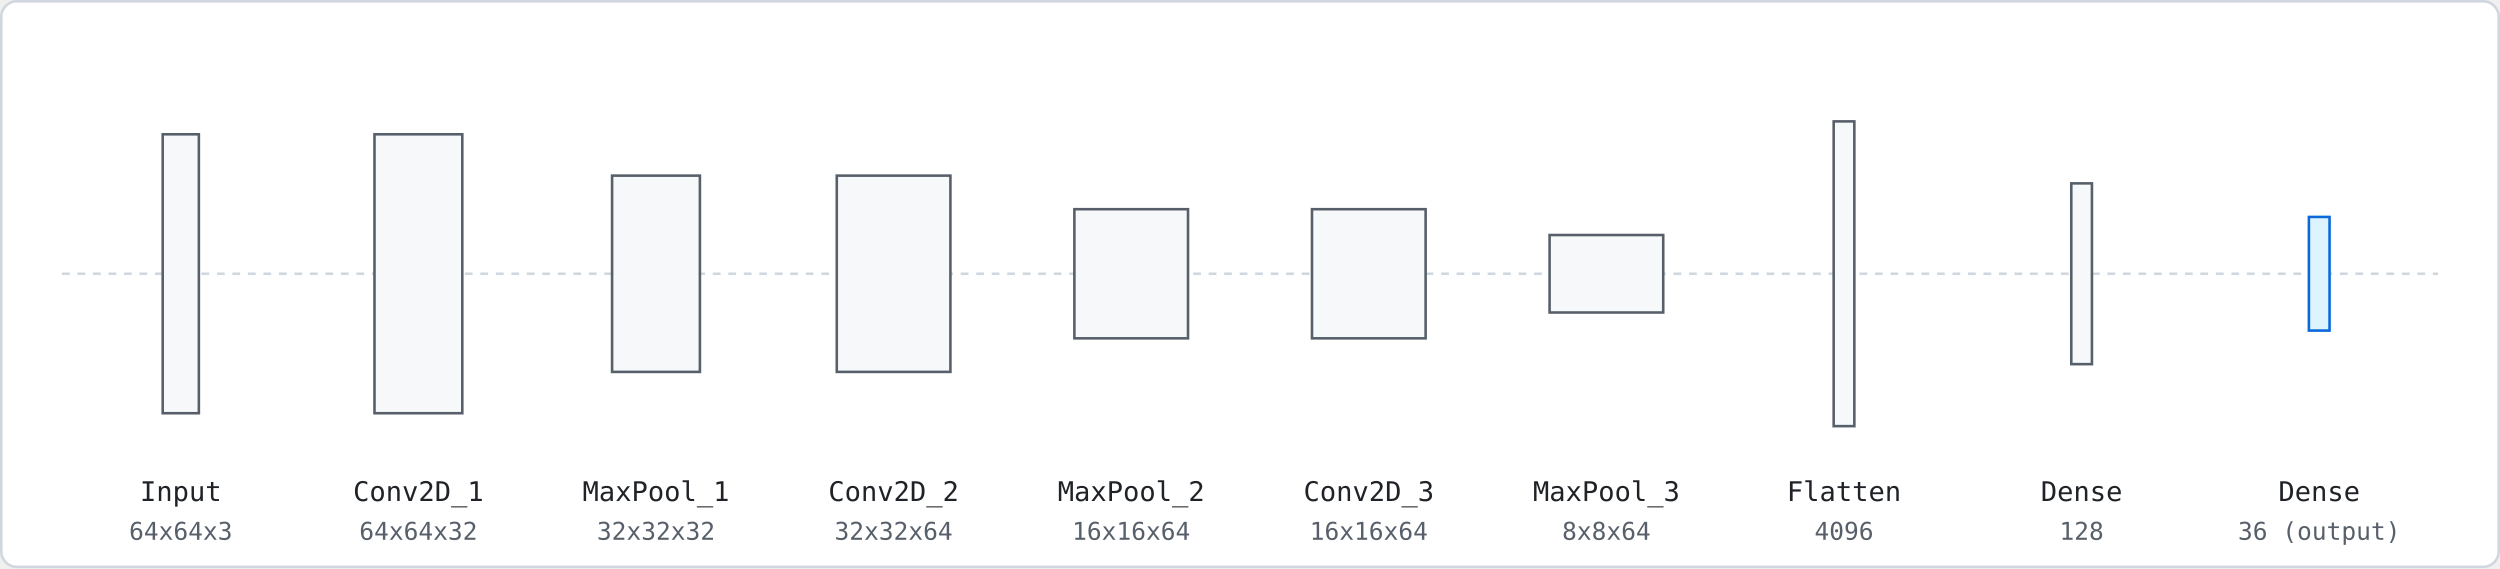
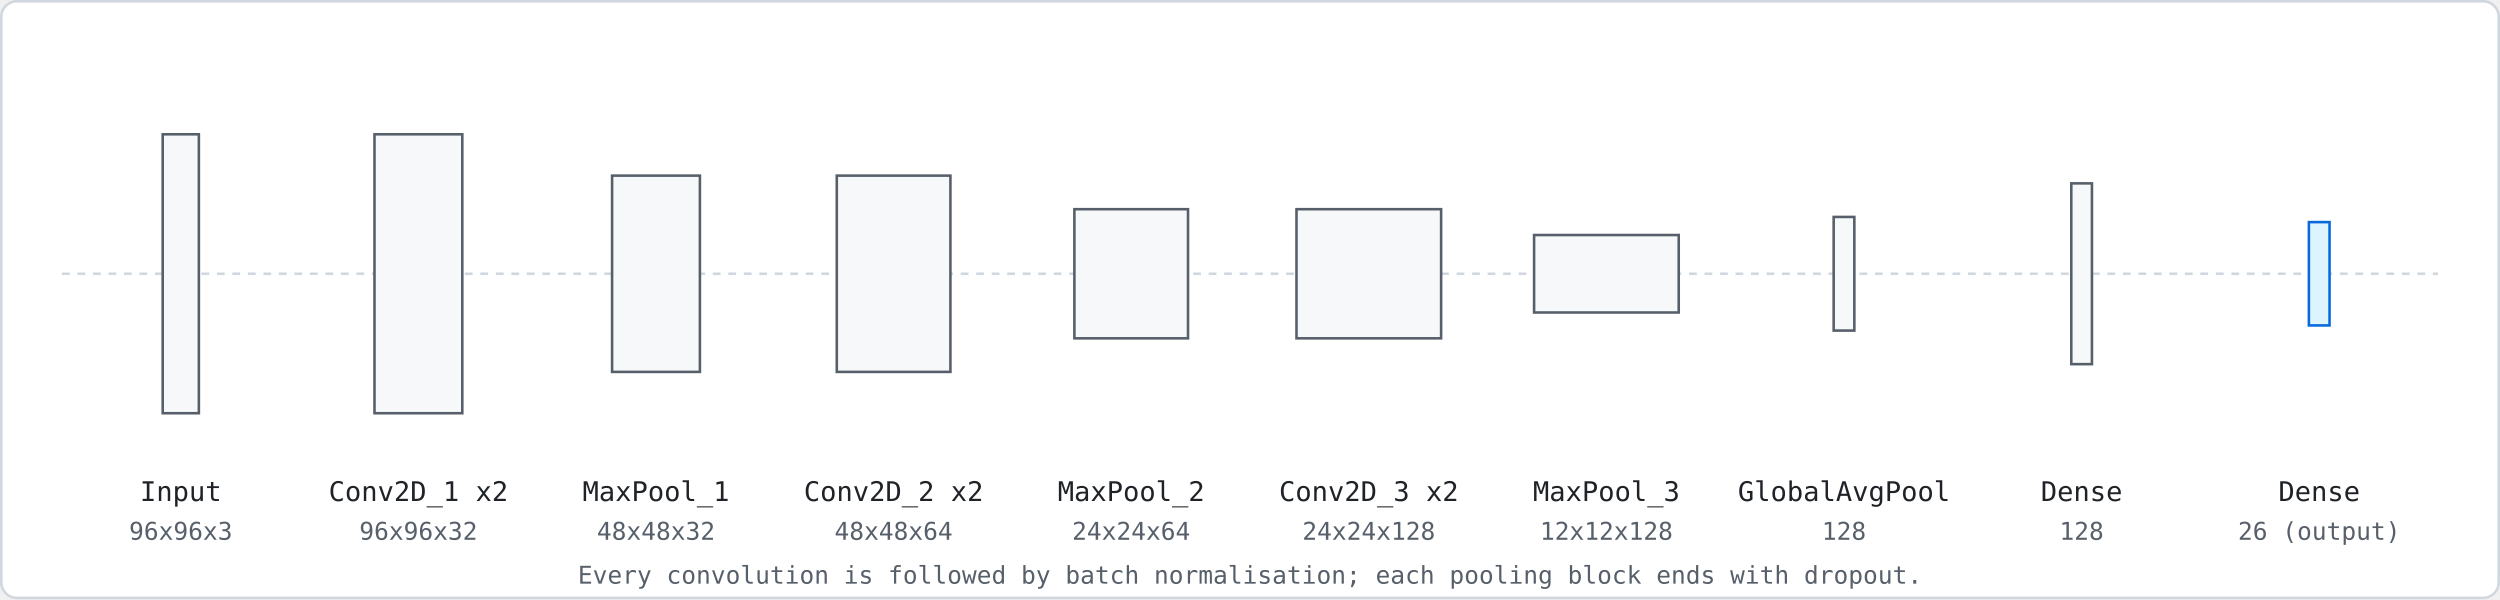
- <svg xmlns="http://www.w3.org/2000/svg" viewBox="0 0 968 220" width="968" height="220" role="img" aria-label="CNN architecture: input 64x64x3 through three conv/pool blocks to a 36-class output">
-   <rect x="0.5" y="0.5" width="967" height="219" rx="6" fill="#ffffff" stroke="#d0d7de" />
+ <svg xmlns="http://www.w3.org/2000/svg" viewBox="0 0 968 232" width="968" height="232" role="img" aria-label="CNN architecture: input 96x96x3 through three double-convolution and pooling blocks, then global average pooling, to a 26-class output">
+   <rect x="0.5" y="0.5" width="967" height="231" rx="6" fill="#ffffff" stroke="#d0d7de" />
  <line x1="24" y1="106" x2="944" y2="106" stroke="#d0d7de" stroke-width="1" stroke-dasharray="3 3" />
  <g>
    <rect x="63.0" y="52.0" width="14" height="108" fill="#f6f8fa" stroke="#57606a" stroke-width="1" />
    <text x="70" y="194" text-anchor="middle" fill="#1f2328" font-size="10.5" font-family="ui-monospace, SFMono-Regular, Menlo, Consolas, monospace">Input</text>
-     <text x="70" y="209" text-anchor="middle" fill="#57606a" font-size="9.5" font-family="ui-monospace, SFMono-Regular, Menlo, Consolas, monospace">64x64x3</text>
+     <text x="70" y="209" text-anchor="middle" fill="#57606a" font-size="9.5" font-family="ui-monospace, SFMono-Regular, Menlo, Consolas, monospace">96x96x3</text>
  </g>
  <g>
    <rect x="145.0" y="52.0" width="34" height="108" fill="#f6f8fa" stroke="#57606a" stroke-width="1" />
-     <text x="162" y="194" text-anchor="middle" fill="#1f2328" font-size="10.5" font-family="ui-monospace, SFMono-Regular, Menlo, Consolas, monospace">Conv2D_1</text>
-     <text x="162" y="209" text-anchor="middle" fill="#57606a" font-size="9.5" font-family="ui-monospace, SFMono-Regular, Menlo, Consolas, monospace">64x64x32</text>
+     <text x="162" y="194" text-anchor="middle" fill="#1f2328" font-size="10.5" font-family="ui-monospace, SFMono-Regular, Menlo, Consolas, monospace">Conv2D_1 x2</text>
+     <text x="162" y="209" text-anchor="middle" fill="#57606a" font-size="9.5" font-family="ui-monospace, SFMono-Regular, Menlo, Consolas, monospace">96x96x32</text>
  </g>
  <g>
    <rect x="237.0" y="68.0" width="34" height="76" fill="#f6f8fa" stroke="#57606a" stroke-width="1" />
    <text x="254" y="194" text-anchor="middle" fill="#1f2328" font-size="10.5" font-family="ui-monospace, SFMono-Regular, Menlo, Consolas, monospace">MaxPool_1</text>
-     <text x="254" y="209" text-anchor="middle" fill="#57606a" font-size="9.5" font-family="ui-monospace, SFMono-Regular, Menlo, Consolas, monospace">32x32x32</text>
+     <text x="254" y="209" text-anchor="middle" fill="#57606a" font-size="9.5" font-family="ui-monospace, SFMono-Regular, Menlo, Consolas, monospace">48x48x32</text>
  </g>
  <g>
    <rect x="324.0" y="68.0" width="44" height="76" fill="#f6f8fa" stroke="#57606a" stroke-width="1" />
-     <text x="346" y="194" text-anchor="middle" fill="#1f2328" font-size="10.5" font-family="ui-monospace, SFMono-Regular, Menlo, Consolas, monospace">Conv2D_2</text>
-     <text x="346" y="209" text-anchor="middle" fill="#57606a" font-size="9.5" font-family="ui-monospace, SFMono-Regular, Menlo, Consolas, monospace">32x32x64</text>
+     <text x="346" y="194" text-anchor="middle" fill="#1f2328" font-size="10.5" font-family="ui-monospace, SFMono-Regular, Menlo, Consolas, monospace">Conv2D_2 x2</text>
+     <text x="346" y="209" text-anchor="middle" fill="#57606a" font-size="9.5" font-family="ui-monospace, SFMono-Regular, Menlo, Consolas, monospace">48x48x64</text>
  </g>
  <g>
    <rect x="416.0" y="81.0" width="44" height="50" fill="#f6f8fa" stroke="#57606a" stroke-width="1" />
    <text x="438" y="194" text-anchor="middle" fill="#1f2328" font-size="10.5" font-family="ui-monospace, SFMono-Regular, Menlo, Consolas, monospace">MaxPool_2</text>
-     <text x="438" y="209" text-anchor="middle" fill="#57606a" font-size="9.5" font-family="ui-monospace, SFMono-Regular, Menlo, Consolas, monospace">16x16x64</text>
+     <text x="438" y="209" text-anchor="middle" fill="#57606a" font-size="9.5" font-family="ui-monospace, SFMono-Regular, Menlo, Consolas, monospace">24x24x64</text>
  </g>
  <g>
-     <rect x="508.0" y="81.0" width="44" height="50" fill="#f6f8fa" stroke="#57606a" stroke-width="1" />
-     <text x="530" y="194" text-anchor="middle" fill="#1f2328" font-size="10.5" font-family="ui-monospace, SFMono-Regular, Menlo, Consolas, monospace">Conv2D_3</text>
-     <text x="530" y="209" text-anchor="middle" fill="#57606a" font-size="9.5" font-family="ui-monospace, SFMono-Regular, Menlo, Consolas, monospace">16x16x64</text>
+     <rect x="502.0" y="81.0" width="56" height="50" fill="#f6f8fa" stroke="#57606a" stroke-width="1" />
+     <text x="530" y="194" text-anchor="middle" fill="#1f2328" font-size="10.5" font-family="ui-monospace, SFMono-Regular, Menlo, Consolas, monospace">Conv2D_3 x2</text>
+     <text x="530" y="209" text-anchor="middle" fill="#57606a" font-size="9.5" font-family="ui-monospace, SFMono-Regular, Menlo, Consolas, monospace">24x24x128</text>
  </g>
  <g>
-     <rect x="600.0" y="91.0" width="44" height="30" fill="#f6f8fa" stroke="#57606a" stroke-width="1" />
+     <rect x="594.0" y="91.0" width="56" height="30" fill="#f6f8fa" stroke="#57606a" stroke-width="1" />
    <text x="622" y="194" text-anchor="middle" fill="#1f2328" font-size="10.5" font-family="ui-monospace, SFMono-Regular, Menlo, Consolas, monospace">MaxPool_3</text>
-     <text x="622" y="209" text-anchor="middle" fill="#57606a" font-size="9.5" font-family="ui-monospace, SFMono-Regular, Menlo, Consolas, monospace">8x8x64</text>
+     <text x="622" y="209" text-anchor="middle" fill="#57606a" font-size="9.5" font-family="ui-monospace, SFMono-Regular, Menlo, Consolas, monospace">12x12x128</text>
  </g>
  <g>
-     <rect x="710.0" y="47.0" width="8" height="118" fill="#f6f8fa" stroke="#57606a" stroke-width="1" />
-     <text x="714" y="194" text-anchor="middle" fill="#1f2328" font-size="10.5" font-family="ui-monospace, SFMono-Regular, Menlo, Consolas, monospace">Flatten</text>
-     <text x="714" y="209" text-anchor="middle" fill="#57606a" font-size="9.5" font-family="ui-monospace, SFMono-Regular, Menlo, Consolas, monospace">4096</text>
+     <rect x="710.0" y="84.0" width="8" height="44" fill="#f6f8fa" stroke="#57606a" stroke-width="1" />
+     <text x="714" y="194" text-anchor="middle" fill="#1f2328" font-size="10.5" font-family="ui-monospace, SFMono-Regular, Menlo, Consolas, monospace">GlobalAvgPool</text>
+     <text x="714" y="209" text-anchor="middle" fill="#57606a" font-size="9.5" font-family="ui-monospace, SFMono-Regular, Menlo, Consolas, monospace">128</text>
  </g>
  <g>
    <rect x="802.0" y="71.0" width="8" height="70" fill="#f6f8fa" stroke="#57606a" stroke-width="1" />
    <text x="806" y="194" text-anchor="middle" fill="#1f2328" font-size="10.5" font-family="ui-monospace, SFMono-Regular, Menlo, Consolas, monospace">Dense</text>
    <text x="806" y="209" text-anchor="middle" fill="#57606a" font-size="9.5" font-family="ui-monospace, SFMono-Regular, Menlo, Consolas, monospace">128</text>
  </g>
  <g>
-     <rect x="894.0" y="84.0" width="8" height="44" fill="#ddf4ff" stroke="#0969da" stroke-width="1" />
+     <rect x="894.0" y="86.0" width="8" height="40" fill="#ddf4ff" stroke="#0969da" stroke-width="1" />
    <text x="898" y="194" text-anchor="middle" fill="#1f2328" font-size="10.5" font-family="ui-monospace, SFMono-Regular, Menlo, Consolas, monospace">Dense</text>
-     <text x="898" y="209" text-anchor="middle" fill="#57606a" font-size="9.5" font-family="ui-monospace, SFMono-Regular, Menlo, Consolas, monospace">36 (output)</text>
+     <text x="898" y="209" text-anchor="middle" fill="#57606a" font-size="9.5" font-family="ui-monospace, SFMono-Regular, Menlo, Consolas, monospace">26 (output)</text>
  </g>
+   <text x="484" y="226" text-anchor="middle" fill="#57606a" font-size="9.5" font-family="ui-monospace, SFMono-Regular, Menlo, Consolas, monospace">Every convolution is followed by batch normalisation; each pooling block ends with dropout.</text>
</svg>
